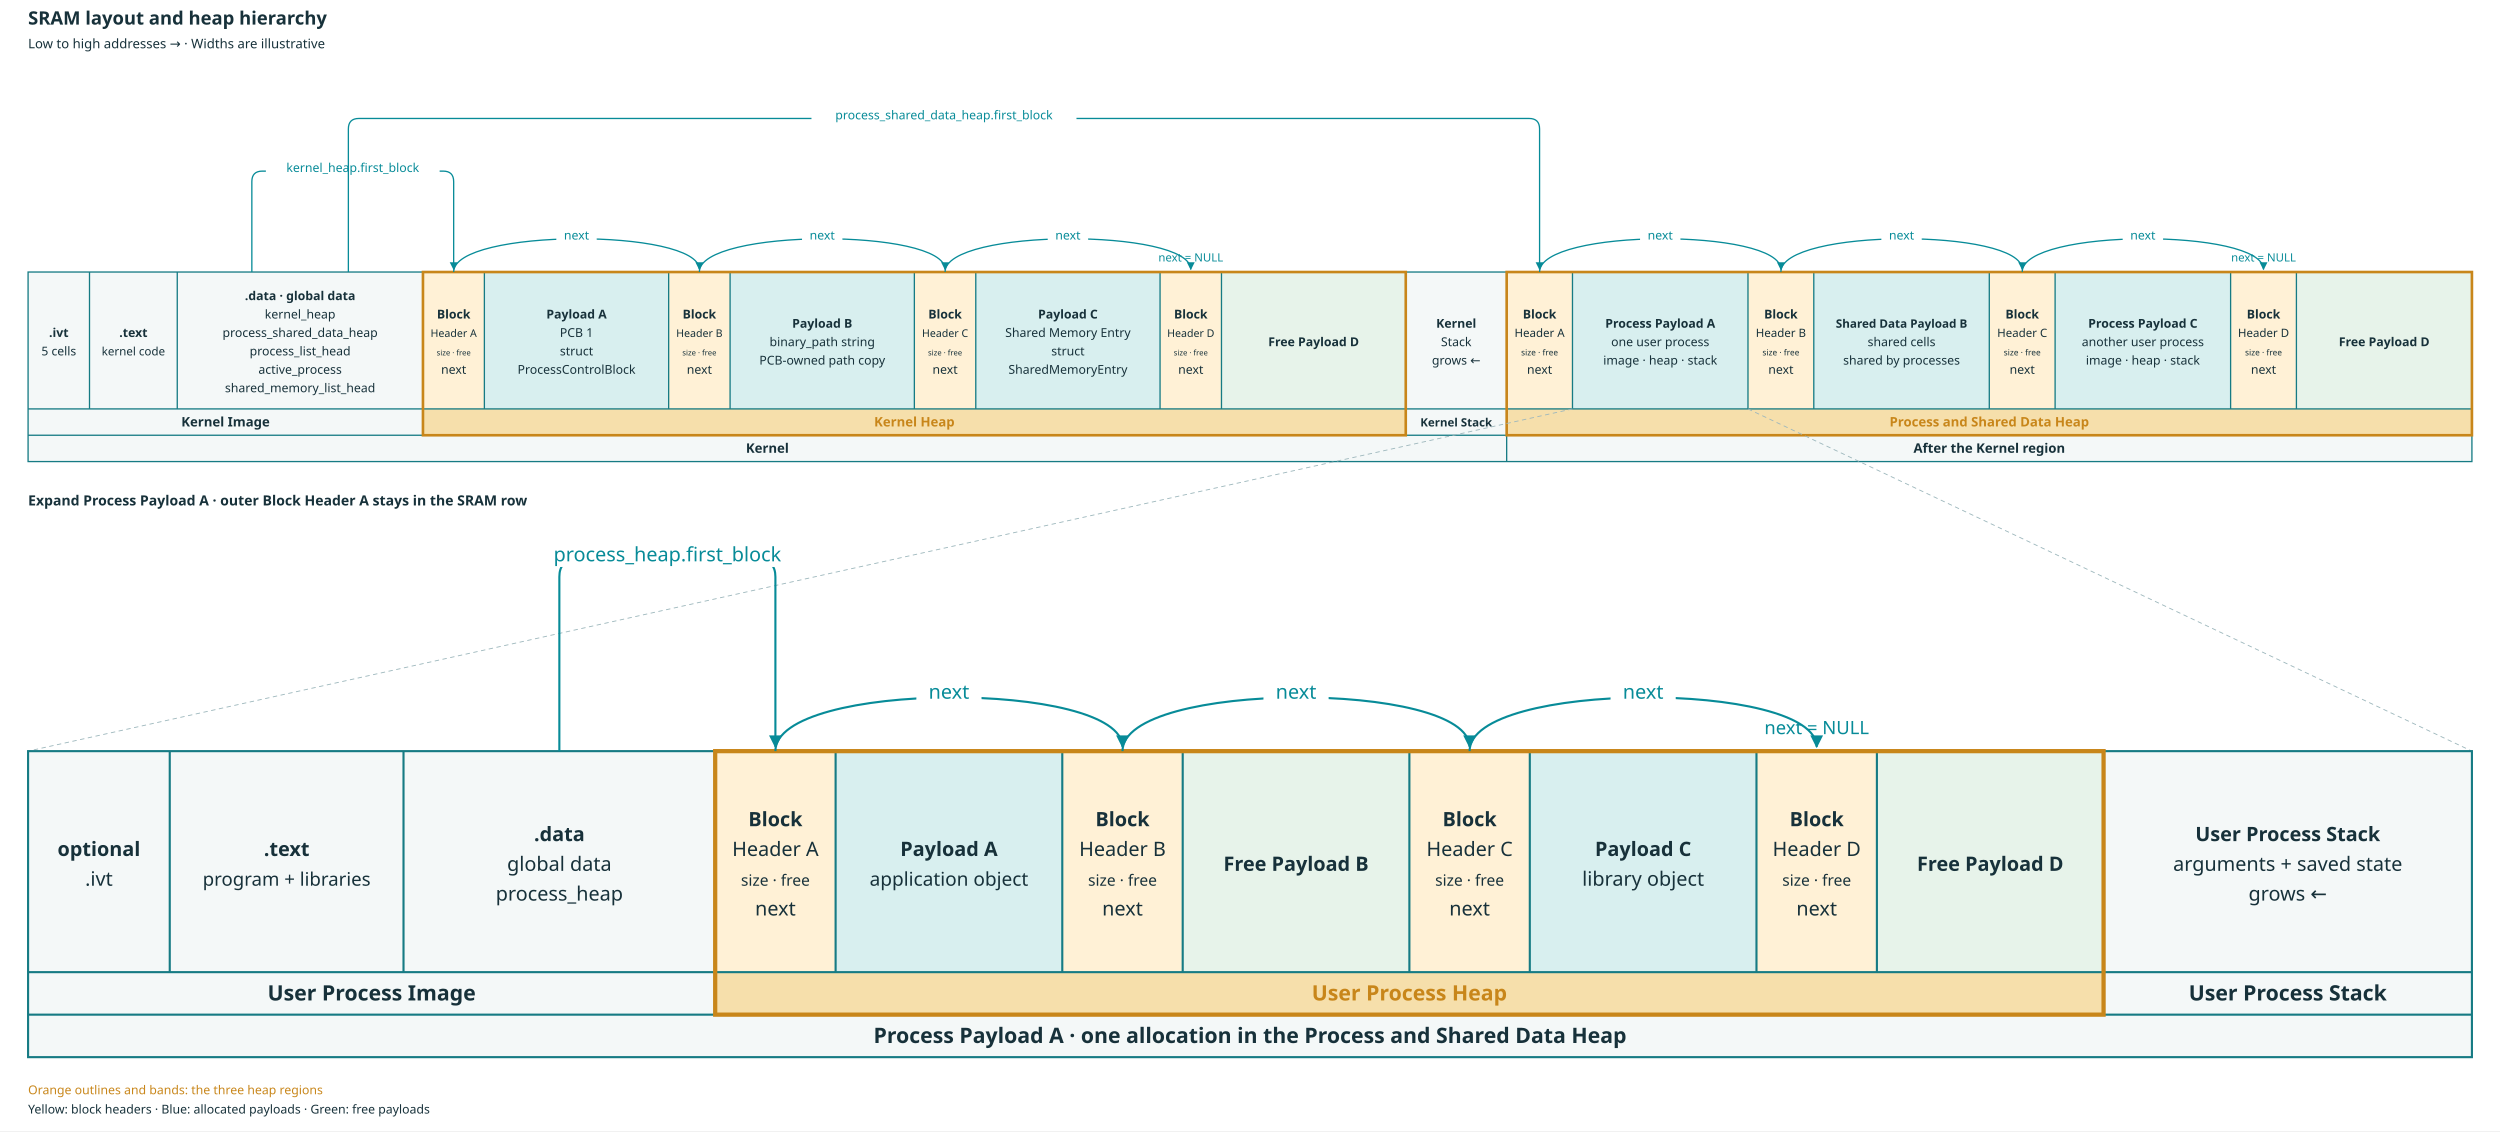
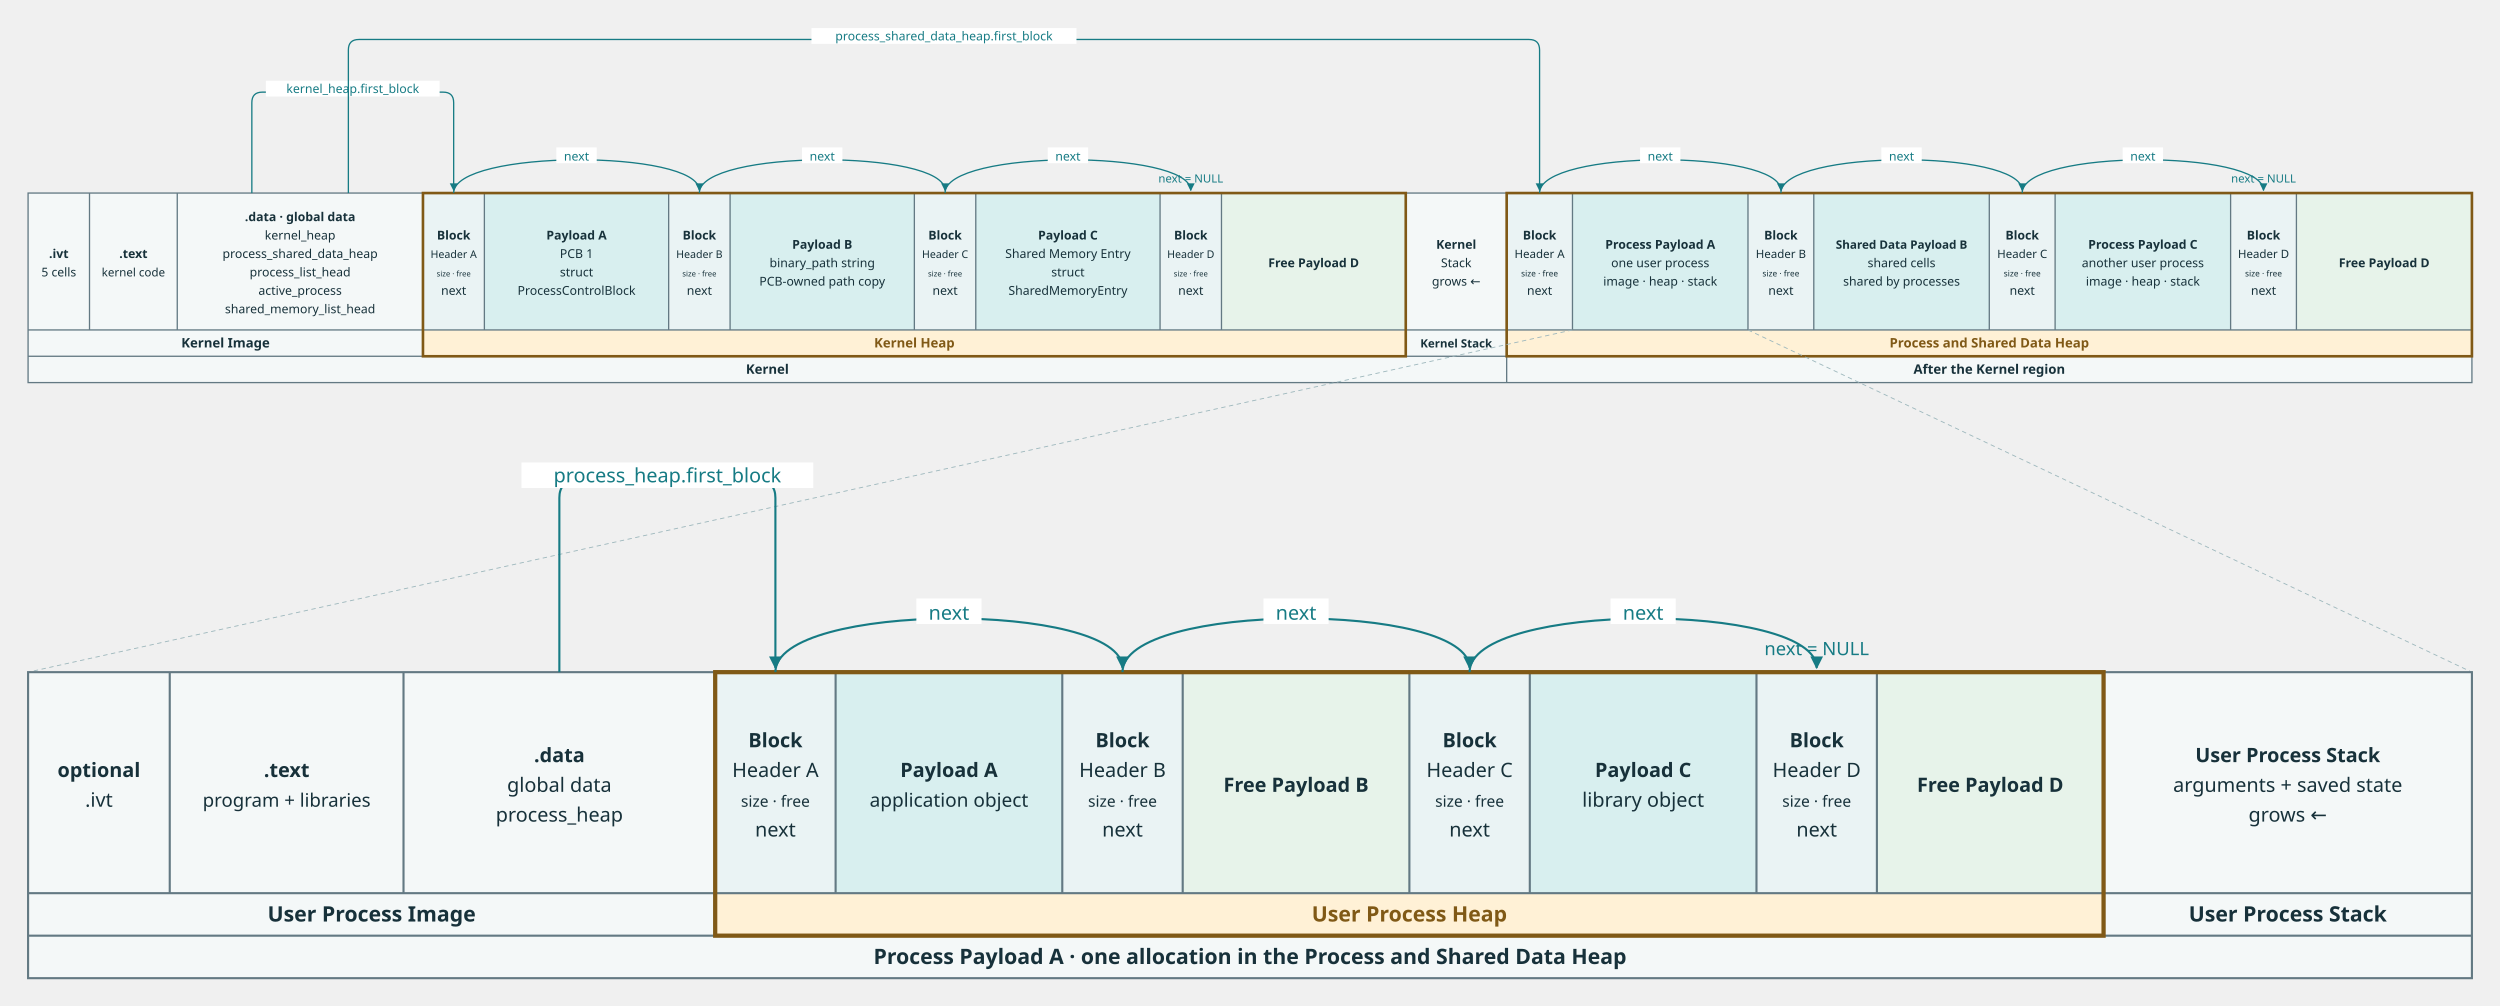
- <svg xmlns="http://www.w3.org/2000/svg" width="2849" height="1289" viewBox="0 0 2849 1289" role="img" aria-labelledby="title desc">
+ <svg xmlns="http://www.w3.org/2000/svg" width="2849" height="1146" viewBox="0 90 2849 1146" role="img" aria-labelledby="title desc">
  <defs>
    <marker id="405ea8" viewBox="0 0 10 10" refX="9" refY="5" markerWidth="6" markerHeight="6" orient="auto-start-reverse">
-       <path d="M 0 0 L 10 5 L 0 10 z" fill="#078b98" />
+       <path d="M 0 0 L 10 5 L 0 10 z" fill="#167b84" />
    </marker>
    <marker id="785099" viewBox="0 0 10 10" refX="9" refY="5" markerWidth="6" markerHeight="6" orient="auto-start-reverse">
      <path d="M 0 0 L 10 5 L 0 10 z" fill="#167b84" />
    </marker>
    <marker id="26715b" viewBox="0 0 10 10" refX="9" refY="5" markerWidth="6" markerHeight="6" orient="auto-start-reverse">
-       <path d="M 0 0 L 10 5 L 0 10 z" fill="#2f8f61" />
+       <path d="M 0 0 L 10 5 L 0 10 z" fill="#25734f" />
    </marker>
  </defs>
-   <rect width="2849" height="1289" fill="white" />
  <g font-family="Cantarell, sans-serif">
-     <text x="32" y="28" text-anchor="start" font-size="21" font-weight="bold" fill="#17313a">SRAM layout and heap hierarchy</text>
-     <text x="32" y="55" text-anchor="start" font-size="15" font-weight="normal" fill="#17313a">Low to high addresses →   ·   Widths are illustrative</text>
    <rect x="32" y="310" width="70" height="156" fill="#f4f8f8" stroke="none" stroke-width="1" />
    <text x="67.0" y="384.0" text-anchor="middle" font-size="14" font-weight="bold" fill="#17313a">.ivt</text>
    <text x="67.0" y="405.0" text-anchor="middle" font-size="13.825" font-weight="normal" fill="#17313a">5 cells</text>
    <rect x="102" y="310" width="100" height="156" fill="#f4f8f8" stroke="none" stroke-width="1" />
    <text x="152.0" y="384.0" text-anchor="middle" font-size="14" font-weight="bold" fill="#17313a">.text</text>
    <text x="152.0" y="405.0" text-anchor="middle" font-size="13.196" font-weight="normal" fill="#17313a">kernel code</text>
    <rect x="202" y="310" width="280" height="156" fill="#f4f8f8" stroke="none" stroke-width="1" />
    <text x="342.0" y="342.0" text-anchor="middle" font-size="14" font-weight="bold" fill="#17313a">.data · global data</text>
    <text x="342.0" y="363.0" text-anchor="middle" font-size="14" font-weight="normal" fill="#17313a">kernel_heap</text>
    <text x="342.0" y="384.0" text-anchor="middle" font-size="14" font-weight="normal" fill="#17313a">process_shared_data_heap</text>
    <text x="342.0" y="405.0" text-anchor="middle" font-size="14" font-weight="normal" fill="#17313a">process_list_head</text>
    <text x="342.0" y="426.0" text-anchor="middle" font-size="14" font-weight="normal" fill="#17313a">active_process</text>
    <text x="342.0" y="447.0" text-anchor="middle" font-size="14" font-weight="normal" fill="#17313a">shared_memory_list_head</text>
-     <rect x="482" y="310" width="70" height="156" fill="#fff1d6" stroke="none" stroke-width="1" />
+     <rect x="482" y="310" width="70" height="156" fill="#eaf3f4" stroke="none" stroke-width="1" />
    <a href="../../common/heap.header#L5">
      <text x="517.0" y="363.0" text-anchor="middle" font-size="14" font-weight="bold" fill="#17313a">Block</text>
      <text x="517.0" y="384.0" text-anchor="middle" font-size="12.097" font-weight="normal" fill="#17313a">Header A</text>
      <text x="517.0" y="405.0" text-anchor="middle" font-size="8.798" font-weight="normal" fill="#17313a">size · free</text>
      <text x="517.0" y="426.0" text-anchor="middle" font-size="14" font-weight="normal" fill="#17313a">next</text>
    </a>
    <rect x="552" y="310" width="210" height="156" fill="#d8efef" stroke="none" stroke-width="1" />
    <a href="../../kernel/process/process.header#L31">
      <text x="657.0" y="363.0" text-anchor="middle" font-size="14" font-weight="bold" fill="#17313a">Payload A</text>
      <text x="657.0" y="384.0" text-anchor="middle" font-size="14" font-weight="normal" fill="#17313a">PCB 1</text>
      <text x="657.0" y="405.0" text-anchor="middle" font-size="14" font-weight="normal" fill="#17313a">struct</text>
      <text x="657.0" y="426.0" text-anchor="middle" font-size="14" font-weight="normal" fill="#17313a">ProcessControlBlock</text>
    </a>
-     <rect x="762" y="310" width="70" height="156" fill="#fff1d6" stroke="none" stroke-width="1" />
+     <rect x="762" y="310" width="70" height="156" fill="#eaf3f4" stroke="none" stroke-width="1" />
    <a href="../../common/heap.header#L5">
      <text x="797.0" y="363.0" text-anchor="middle" font-size="14" font-weight="bold" fill="#17313a">Block</text>
      <text x="797.0" y="384.0" text-anchor="middle" font-size="12.097" font-weight="normal" fill="#17313a">Header B</text>
      <text x="797.0" y="405.0" text-anchor="middle" font-size="8.798" font-weight="normal" fill="#17313a">size · free</text>
      <text x="797.0" y="426.0" text-anchor="middle" font-size="14" font-weight="normal" fill="#17313a">next</text>
    </a>
    <rect x="832" y="310" width="210" height="156" fill="#d8efef" stroke="none" stroke-width="1" />
    <text x="937.0" y="373.5" text-anchor="middle" font-size="14" font-weight="bold" fill="#17313a">Payload B</text>
    <text x="937.0" y="394.5" text-anchor="middle" font-size="14" font-weight="normal" fill="#17313a">binary_path string</text>
    <text x="937.0" y="415.5" text-anchor="middle" font-size="14" font-weight="normal" fill="#17313a">PCB-owned path copy</text>
-     <rect x="1042" y="310" width="70" height="156" fill="#fff1d6" stroke="none" stroke-width="1" />
+     <rect x="1042" y="310" width="70" height="156" fill="#eaf3f4" stroke="none" stroke-width="1" />
    <a href="../../common/heap.header#L5">
      <text x="1077.0" y="363.0" text-anchor="middle" font-size="14" font-weight="bold" fill="#17313a">Block</text>
      <text x="1077.0" y="384.0" text-anchor="middle" font-size="12.097" font-weight="normal" fill="#17313a">Header C</text>
      <text x="1077.0" y="405.0" text-anchor="middle" font-size="8.798" font-weight="normal" fill="#17313a">size · free</text>
      <text x="1077.0" y="426.0" text-anchor="middle" font-size="14" font-weight="normal" fill="#17313a">next</text>
    </a>
    <rect x="1112" y="310" width="210" height="156" fill="#d8efef" stroke="none" stroke-width="1" />
    <a href="../../kernel/shared_memory.header#L8">
      <text x="1217.0" y="363.0" text-anchor="middle" font-size="14" font-weight="bold" fill="#17313a">Payload C</text>
      <text x="1217.0" y="384.0" text-anchor="middle" font-size="14" font-weight="normal" fill="#17313a">Shared Memory Entry</text>
      <text x="1217.0" y="405.0" text-anchor="middle" font-size="14" font-weight="normal" fill="#17313a">struct</text>
      <text x="1217.0" y="426.0" text-anchor="middle" font-size="14" font-weight="normal" fill="#17313a">SharedMemoryEntry</text>
    </a>
-     <rect x="1322" y="310" width="70" height="156" fill="#fff1d6" stroke="none" stroke-width="1" />
+     <rect x="1322" y="310" width="70" height="156" fill="#eaf3f4" stroke="none" stroke-width="1" />
    <a href="../../common/heap.header#L5">
      <text x="1357.0" y="363.0" text-anchor="middle" font-size="14" font-weight="bold" fill="#17313a">Block</text>
      <text x="1357.0" y="384.0" text-anchor="middle" font-size="12.097" font-weight="normal" fill="#17313a">Header D</text>
      <text x="1357.0" y="405.0" text-anchor="middle" font-size="8.798" font-weight="normal" fill="#17313a">size · free</text>
      <text x="1357.0" y="426.0" text-anchor="middle" font-size="14" font-weight="normal" fill="#17313a">next</text>
    </a>
    <rect x="1392" y="310" width="210" height="156" fill="#e7f3ea" stroke="none" stroke-width="1" />
    <text x="1497.0" y="394.5" text-anchor="middle" font-size="14" font-weight="bold" fill="#17313a">Free Payload D</text>
    <rect x="1602" y="310" width="115" height="156" fill="#f4f8f8" stroke="none" stroke-width="1" />
    <text x="1659.5" y="373.5" text-anchor="middle" font-size="14" font-weight="bold" fill="#17313a">Kernel</text>
    <text x="1659.5" y="394.5" text-anchor="middle" font-size="14" font-weight="normal" fill="#17313a">Stack</text>
    <text x="1659.5" y="415.5" text-anchor="middle" font-size="14" font-weight="normal" fill="#17313a">grows ←</text>
-     <rect x="1717" y="310" width="75" height="156" fill="#fff1d6" stroke="none" stroke-width="1" />
+     <rect x="1717" y="310" width="75" height="156" fill="#eaf3f4" stroke="none" stroke-width="1" />
    <a href="../../common/heap.header#L5">
      <text x="1754.5" y="363.0" text-anchor="middle" font-size="14" font-weight="bold" fill="#17313a">Block</text>
      <text x="1754.5" y="384.0" text-anchor="middle" font-size="13.105" font-weight="normal" fill="#17313a">Header A</text>
      <text x="1754.5" y="405.0" text-anchor="middle" font-size="9.531" font-weight="normal" fill="#17313a">size · free</text>
      <text x="1754.5" y="426.0" text-anchor="middle" font-size="14" font-weight="normal" fill="#17313a">next</text>
    </a>
    <rect x="1792" y="310" width="200" height="156" fill="#d8efef" stroke="none" stroke-width="1" />
    <text x="1892.0" y="373.5" text-anchor="middle" font-size="14" font-weight="bold" fill="#17313a">Process Payload A</text>
    <text x="1892.0" y="394.5" text-anchor="middle" font-size="14" font-weight="normal" fill="#17313a">one user process</text>
    <text x="1892.0" y="415.5" text-anchor="middle" font-size="14" font-weight="normal" fill="#17313a">image · heap · stack</text>
-     <rect x="1992" y="310" width="75" height="156" fill="#fff1d6" stroke="none" stroke-width="1" />
+     <rect x="1992" y="310" width="75" height="156" fill="#eaf3f4" stroke="none" stroke-width="1" />
    <a href="../../common/heap.header#L5">
      <text x="2029.5" y="363.0" text-anchor="middle" font-size="14" font-weight="bold" fill="#17313a">Block</text>
      <text x="2029.5" y="384.0" text-anchor="middle" font-size="13.105" font-weight="normal" fill="#17313a">Header B</text>
      <text x="2029.5" y="405.0" text-anchor="middle" font-size="9.531" font-weight="normal" fill="#17313a">size · free</text>
      <text x="2029.5" y="426.0" text-anchor="middle" font-size="14" font-weight="normal" fill="#17313a">next</text>
    </a>
    <rect x="2067" y="310" width="200" height="156" fill="#d8efef" stroke="none" stroke-width="1" />
    <text x="2167.0" y="373.5" text-anchor="middle" font-size="13.305" font-weight="bold" fill="#17313a">Shared Data Payload B</text>
    <text x="2167.0" y="394.5" text-anchor="middle" font-size="14" font-weight="normal" fill="#17313a">shared cells</text>
    <text x="2167.0" y="415.5" text-anchor="middle" font-size="14" font-weight="normal" fill="#17313a">shared by processes</text>
-     <rect x="2267" y="310" width="75" height="156" fill="#fff1d6" stroke="none" stroke-width="1" />
+     <rect x="2267" y="310" width="75" height="156" fill="#eaf3f4" stroke="none" stroke-width="1" />
    <a href="../../common/heap.header#L5">
      <text x="2304.5" y="363.0" text-anchor="middle" font-size="14" font-weight="bold" fill="#17313a">Block</text>
      <text x="2304.5" y="384.0" text-anchor="middle" font-size="13.105" font-weight="normal" fill="#17313a">Header C</text>
      <text x="2304.5" y="405.0" text-anchor="middle" font-size="9.531" font-weight="normal" fill="#17313a">size · free</text>
      <text x="2304.5" y="426.0" text-anchor="middle" font-size="14" font-weight="normal" fill="#17313a">next</text>
    </a>
    <rect x="2342" y="310" width="200" height="156" fill="#d8efef" stroke="none" stroke-width="1" />
    <text x="2442.0" y="373.5" text-anchor="middle" font-size="14" font-weight="bold" fill="#17313a">Process Payload C</text>
    <text x="2442.0" y="394.5" text-anchor="middle" font-size="14" font-weight="normal" fill="#17313a">another user process</text>
    <text x="2442.0" y="415.5" text-anchor="middle" font-size="14" font-weight="normal" fill="#17313a">image · heap · stack</text>
-     <rect x="2542" y="310" width="75" height="156" fill="#fff1d6" stroke="none" stroke-width="1" />
+     <rect x="2542" y="310" width="75" height="156" fill="#eaf3f4" stroke="none" stroke-width="1" />
    <a href="../../common/heap.header#L5">
      <text x="2579.5" y="363.0" text-anchor="middle" font-size="14" font-weight="bold" fill="#17313a">Block</text>
      <text x="2579.5" y="384.0" text-anchor="middle" font-size="13.105" font-weight="normal" fill="#17313a">Header D</text>
      <text x="2579.5" y="405.0" text-anchor="middle" font-size="9.531" font-weight="normal" fill="#17313a">size · free</text>
      <text x="2579.5" y="426.0" text-anchor="middle" font-size="14" font-weight="normal" fill="#17313a">next</text>
    </a>
    <rect x="2617" y="310" width="200" height="156" fill="#e7f3ea" stroke="none" stroke-width="1" />
    <text x="2717.0" y="394.5" text-anchor="middle" font-size="14" font-weight="bold" fill="#17313a">Free Payload D</text>
    <rect x="32" y="466" width="450" height="30" fill="#f4f8f8" stroke="none" stroke-width="1" />
    <text x="257.0" y="486" text-anchor="middle" font-size="15" font-weight="bold" fill="#17313a">Kernel Image</text>
-     <rect x="482" y="466" width="1120" height="30" fill="#f6dfab" stroke="none" stroke-width="1" />
-     <text x="1042.0" y="486" text-anchor="middle" font-size="15" font-weight="bold" fill="#c8861a">Kernel Heap</text>
-     <path d="M 482 466 v 30" fill="none" stroke="#167b84" stroke-width="1.5" />
+     <rect x="482" y="466" width="1120" height="30" fill="#fff1d6" stroke="none" stroke-width="1" />
+     <text x="1042.0" y="486" text-anchor="middle" font-size="15" font-weight="bold" fill="#805916">Kernel Heap</text>
+     <path d="M 482 466 v 30" fill="none" stroke="#637983" stroke-width="1.5" />
    <rect x="1602" y="466" width="115" height="30" fill="#f4f8f8" stroke="none" stroke-width="1" />
    <text x="1659.5" y="486" text-anchor="middle" font-size="13.113" font-weight="bold" fill="#17313a">Kernel Stack</text>
-     <path d="M 1602 466 v 30" fill="none" stroke="#167b84" stroke-width="1.5" />
-     <rect x="1717" y="466" width="1100" height="30" fill="#f6dfab" stroke="none" stroke-width="1" />
-     <text x="2267.0" y="486" text-anchor="middle" font-size="15" font-weight="bold" fill="#c8861a">Process and Shared Data Heap</text>
-     <path d="M 1717 466 v 30" fill="none" stroke="#167b84" stroke-width="1.5" />
-     <path d="M 32 466 H 2817" fill="none" stroke="#167b84" stroke-width="1.5" />
+     <path d="M 1602 466 v 30" fill="none" stroke="#637983" stroke-width="1.5" />
+     <rect x="1717" y="466" width="1100" height="30" fill="#fff1d6" stroke="none" stroke-width="1" />
+     <text x="2267.0" y="486" text-anchor="middle" font-size="15" font-weight="bold" fill="#805916">Process and Shared Data Heap</text>
+     <path d="M 1717 466 v 30" fill="none" stroke="#637983" stroke-width="1.5" />
+     <path d="M 32 466 H 2817" fill="none" stroke="#637983" stroke-width="1.5" />
    <rect x="32" y="496" width="1685" height="30" fill="#f4f8f8" stroke="none" stroke-width="1" />
    <text x="874.5" y="516" text-anchor="middle" font-size="15" font-weight="bold" fill="#17313a">Kernel</text>
    <rect x="1717" y="496" width="1100" height="30" fill="#f4f8f8" stroke="none" stroke-width="1" />
    <text x="2267.0" y="516" text-anchor="middle" font-size="15" font-weight="bold" fill="#17313a">After the Kernel region</text>
-     <path d="M 1717 496 v 30" fill="none" stroke="#167b84" stroke-width="1.5" />
-     <path d="M 32 496 H 2817" fill="none" stroke="#167b84" stroke-width="1.5" />
-     <path d="M 102 310 v 156" fill="none" stroke="#167b84" stroke-width="1.5" />
-     <path d="M 202 310 v 156" fill="none" stroke="#167b84" stroke-width="1.5" />
-     <path d="M 482 310 v 156" fill="none" stroke="#167b84" stroke-width="1.5" />
-     <path d="M 552 310 v 156" fill="none" stroke="#167b84" stroke-width="1.5" />
-     <path d="M 762 310 v 156" fill="none" stroke="#167b84" stroke-width="1.5" />
-     <path d="M 832 310 v 156" fill="none" stroke="#167b84" stroke-width="1.5" />
-     <path d="M 1042 310 v 156" fill="none" stroke="#167b84" stroke-width="1.5" />
-     <path d="M 1112 310 v 156" fill="none" stroke="#167b84" stroke-width="1.5" />
-     <path d="M 1322 310 v 156" fill="none" stroke="#167b84" stroke-width="1.5" />
-     <path d="M 1392 310 v 156" fill="none" stroke="#167b84" stroke-width="1.5" />
-     <path d="M 1602 310 v 156" fill="none" stroke="#167b84" stroke-width="1.5" />
-     <path d="M 1717 310 v 156" fill="none" stroke="#167b84" stroke-width="1.5" />
-     <path d="M 1792 310 v 156" fill="none" stroke="#167b84" stroke-width="1.5" />
-     <path d="M 1992 310 v 156" fill="none" stroke="#167b84" stroke-width="1.5" />
-     <path d="M 2067 310 v 156" fill="none" stroke="#167b84" stroke-width="1.5" />
-     <path d="M 2267 310 v 156" fill="none" stroke="#167b84" stroke-width="1.5" />
-     <path d="M 2342 310 v 156" fill="none" stroke="#167b84" stroke-width="1.5" />
-     <path d="M 2542 310 v 156" fill="none" stroke="#167b84" stroke-width="1.5" />
-     <path d="M 2617 310 v 156" fill="none" stroke="#167b84" stroke-width="1.5" />
-     <rect x="32" y="310" width="2785" height="216" fill="none" stroke="#167b84" stroke-width="1.5" />
-     <rect x="482" y="310" width="1120" height="186" fill="none" stroke="#c8861a" stroke-width="3" />
-     <rect x="1717" y="310" width="1100" height="186" fill="none" stroke="#c8861a" stroke-width="3" />
-     <path d="M 517.0 310 C 517.0 260, 797.0 260, 797.0 307" fill="none" stroke="#078b98" stroke-width="1.5" marker-end="url(#405ea8)" />
+     <path d="M 1717 496 v 30" fill="none" stroke="#637983" stroke-width="1.5" />
+     <path d="M 32 496 H 2817" fill="none" stroke="#637983" stroke-width="1.5" />
+     <path d="M 102 310 v 156" fill="none" stroke="#637983" stroke-width="1.5" />
+     <path d="M 202 310 v 156" fill="none" stroke="#637983" stroke-width="1.5" />
+     <path d="M 482 310 v 156" fill="none" stroke="#637983" stroke-width="1.5" />
+     <path d="M 552 310 v 156" fill="none" stroke="#637983" stroke-width="1.5" />
+     <path d="M 762 310 v 156" fill="none" stroke="#637983" stroke-width="1.5" />
+     <path d="M 832 310 v 156" fill="none" stroke="#637983" stroke-width="1.5" />
+     <path d="M 1042 310 v 156" fill="none" stroke="#637983" stroke-width="1.5" />
+     <path d="M 1112 310 v 156" fill="none" stroke="#637983" stroke-width="1.5" />
+     <path d="M 1322 310 v 156" fill="none" stroke="#637983" stroke-width="1.5" />
+     <path d="M 1392 310 v 156" fill="none" stroke="#637983" stroke-width="1.5" />
+     <path d="M 1602 310 v 156" fill="none" stroke="#637983" stroke-width="1.5" />
+     <path d="M 1717 310 v 156" fill="none" stroke="#637983" stroke-width="1.5" />
+     <path d="M 1792 310 v 156" fill="none" stroke="#637983" stroke-width="1.5" />
+     <path d="M 1992 310 v 156" fill="none" stroke="#637983" stroke-width="1.5" />
+     <path d="M 2067 310 v 156" fill="none" stroke="#637983" stroke-width="1.5" />
+     <path d="M 2267 310 v 156" fill="none" stroke="#637983" stroke-width="1.5" />
+     <path d="M 2342 310 v 156" fill="none" stroke="#637983" stroke-width="1.5" />
+     <path d="M 2542 310 v 156" fill="none" stroke="#637983" stroke-width="1.5" />
+     <path d="M 2617 310 v 156" fill="none" stroke="#637983" stroke-width="1.5" />
+     <rect x="32" y="310" width="2785" height="216" fill="none" stroke="#637983" stroke-width="1.5" />
+     <rect x="482" y="310" width="1120" height="186" fill="none" stroke="#805916" stroke-width="3" />
+     <rect x="1717" y="310" width="1100" height="186" fill="none" stroke="#805916" stroke-width="3" />
+     <path d="M 517.0 310 C 517.0 260, 797.0 260, 797.0 307" fill="none" stroke="#167b84" stroke-width="1.5" marker-end="url(#405ea8)" />
    <rect x="634.0" y="258" width="46" height="18" fill="white" stroke="none" stroke-width="1" />
-     <text x="657.0" y="273" text-anchor="middle" font-size="14" font-weight="normal" fill="#078b98">next</text>
-     <path d="M 797.0 310 C 797.0 260, 1077.0 260, 1077.0 307" fill="none" stroke="#078b98" stroke-width="1.5" marker-end="url(#405ea8)" />
+     <text x="657.0" y="273" text-anchor="middle" font-size="14" font-weight="normal" fill="#167b84">next</text>
+     <path d="M 797.0 310 C 797.0 260, 1077.0 260, 1077.0 307" fill="none" stroke="#167b84" stroke-width="1.5" marker-end="url(#405ea8)" />
    <rect x="914.0" y="258" width="46" height="18" fill="white" stroke="none" stroke-width="1" />
-     <text x="937.0" y="273" text-anchor="middle" font-size="14" font-weight="normal" fill="#078b98">next</text>
-     <path d="M 1077.0 310 C 1077.0 260, 1357.0 260, 1357.0 307" fill="none" stroke="#078b98" stroke-width="1.5" marker-end="url(#405ea8)" />
+     <text x="937.0" y="273" text-anchor="middle" font-size="14" font-weight="normal" fill="#167b84">next</text>
+     <path d="M 1077.0 310 C 1077.0 260, 1357.0 260, 1357.0 307" fill="none" stroke="#167b84" stroke-width="1.5" marker-end="url(#405ea8)" />
    <rect x="1194.0" y="258" width="46" height="18" fill="white" stroke="none" stroke-width="1" />
-     <text x="1217.0" y="273" text-anchor="middle" font-size="14" font-weight="normal" fill="#078b98">next</text>
-     <text x="1357.0" y="298" text-anchor="middle" font-size="13" font-weight="normal" fill="#078b98">next = NULL</text>
-     <path d="M 1754.5 310 C 1754.5 260, 2029.5 260, 2029.5 307" fill="none" stroke="#078b98" stroke-width="1.5" marker-end="url(#405ea8)" />
+     <text x="1217.0" y="273" text-anchor="middle" font-size="14" font-weight="normal" fill="#167b84">next</text>
+     <text x="1357.0" y="298" text-anchor="middle" font-size="13" font-weight="normal" fill="#167b84">next = NULL</text>
+     <path d="M 1754.5 310 C 1754.5 260, 2029.5 260, 2029.5 307" fill="none" stroke="#167b84" stroke-width="1.5" marker-end="url(#405ea8)" />
    <rect x="1869.0" y="258" width="46" height="18" fill="white" stroke="none" stroke-width="1" />
-     <text x="1892.0" y="273" text-anchor="middle" font-size="14" font-weight="normal" fill="#078b98">next</text>
-     <path d="M 2029.5 310 C 2029.5 260, 2304.5 260, 2304.5 307" fill="none" stroke="#078b98" stroke-width="1.5" marker-end="url(#405ea8)" />
+     <text x="1892.0" y="273" text-anchor="middle" font-size="14" font-weight="normal" fill="#167b84">next</text>
+     <path d="M 2029.5 310 C 2029.5 260, 2304.5 260, 2304.5 307" fill="none" stroke="#167b84" stroke-width="1.5" marker-end="url(#405ea8)" />
    <rect x="2144.0" y="258" width="46" height="18" fill="white" stroke="none" stroke-width="1" />
-     <text x="2167.0" y="273" text-anchor="middle" font-size="14" font-weight="normal" fill="#078b98">next</text>
-     <path d="M 2304.5 310 C 2304.5 260, 2579.5 260, 2579.5 307" fill="none" stroke="#078b98" stroke-width="1.5" marker-end="url(#405ea8)" />
+     <text x="2167.0" y="273" text-anchor="middle" font-size="14" font-weight="normal" fill="#167b84">next</text>
+     <path d="M 2304.5 310 C 2304.5 260, 2579.5 260, 2579.5 307" fill="none" stroke="#167b84" stroke-width="1.5" marker-end="url(#405ea8)" />
    <rect x="2419.0" y="258" width="46" height="18" fill="white" stroke="none" stroke-width="1" />
-     <text x="2442.0" y="273" text-anchor="middle" font-size="14" font-weight="normal" fill="#078b98">next</text>
-     <text x="2579.5" y="298" text-anchor="middle" font-size="13" font-weight="normal" fill="#078b98">next = NULL</text>
-     <path d="M 287.0 310 V 207 Q 287.0 195 299.0 195 H 505.0 Q 517.0 195 517.0 207 V 307" fill="none" stroke="#078b98" stroke-width="1.5" marker-end="url(#405ea8)" />
+     <text x="2442.0" y="273" text-anchor="middle" font-size="14" font-weight="normal" fill="#167b84">next</text>
+     <text x="2579.5" y="298" text-anchor="middle" font-size="13" font-weight="normal" fill="#167b84">next = NULL</text>
+     <path d="M 287.0 310 V 207 Q 287.0 195 299.0 195 H 505.0 Q 517.0 195 517.0 207 V 307" fill="none" stroke="#167b84" stroke-width="1.5" marker-end="url(#405ea8)" />
    <rect x="303.0" y="182" width="198" height="18" fill="white" stroke="none" stroke-width="1" />
-     <text x="402.0" y="196" text-anchor="middle" font-size="14" font-weight="normal" fill="#078b98">kernel_heap.first_block</text>
-     <path d="M 397.0 310 V 147 Q 397.0 135 409.0 135 H 1742.5 Q 1754.5 135 1754.5 147 V 307" fill="none" stroke="#078b98" stroke-width="1.5" marker-end="url(#405ea8)" />
+     <text x="402.0" y="196" text-anchor="middle" font-size="14" font-weight="normal" fill="#167b84">kernel_heap.first_block</text>
+     <path d="M 397.0 310 V 147 Q 397.0 135 409.0 135 H 1742.5 Q 1754.5 135 1754.5 147 V 307" fill="none" stroke="#167b84" stroke-width="1.5" marker-end="url(#405ea8)" />
    <rect x="924.75" y="122" width="302" height="18" fill="white" stroke="none" stroke-width="1" />
-     <text x="1075.75" y="136" text-anchor="middle" font-size="14" font-weight="normal" fill="#078b98">process_shared_data_heap.first_block</text>
+     <text x="1075.75" y="136" text-anchor="middle" font-size="14" font-weight="normal" fill="#167b84">process_shared_data_heap.first_block</text>
    <path d="M 1792 466 L 32.0 856 M 1992 466 L 2817.0 856" fill="none" stroke="#9db7bc" stroke-dasharray="5 4" />
-     <text x="32" y="576" text-anchor="start" font-size="16" font-weight="bold" fill="#17313a">Expand Process Payload A · outer Block Header A stays in the SRAM row</text>
    <g transform="translate(-19.66377 355.5072) scale(1.614493)">
      <rect x="32" y="310" width="100" height="156" fill="#f4f8f8" stroke="none" stroke-width="1" />
      <text x="82.0" y="384.0" text-anchor="middle" font-size="14" font-weight="bold" fill="#17313a">optional</text>
      <text x="82.0" y="405.0" text-anchor="middle" font-size="14" font-weight="normal" fill="#17313a">.ivt</text>
      <rect x="132" y="310" width="165" height="156" fill="#f4f8f8" stroke="none" stroke-width="1" />
      <text x="214.5" y="384.0" text-anchor="middle" font-size="14" font-weight="bold" fill="#17313a">.text</text>
      <text x="214.5" y="405.0" text-anchor="middle" font-size="13.158" font-weight="normal" fill="#17313a">program + libraries</text>
      <rect x="297" y="310" width="220" height="156" fill="#f4f8f8" stroke="none" stroke-width="1" />
      <a href="../../library/stdlib/malloc.picoc#L6">
        <text x="407.0" y="373.5" text-anchor="middle" font-size="14" font-weight="bold" fill="#17313a">.data</text>
        <text x="407.0" y="394.5" text-anchor="middle" font-size="14" font-weight="normal" fill="#17313a">global data</text>
        <text x="407.0" y="415.5" text-anchor="middle" font-size="14" font-weight="normal" fill="#17313a">process_heap</text>
      </a>
-       <rect x="517" y="310" width="85" height="156" fill="#fff1d6" stroke="none" stroke-width="1" />
+       <rect x="517" y="310" width="85" height="156" fill="#eaf3f4" stroke="none" stroke-width="1" />
      <a href="../../common/heap.header#L5">
        <text x="559.5" y="363.0" text-anchor="middle" font-size="14" font-weight="bold" fill="#17313a">Block</text>
        <text x="559.5" y="384.0" text-anchor="middle" font-size="14" font-weight="normal" fill="#17313a">Header A</text>
        <text x="559.5" y="405.0" text-anchor="middle" font-size="10.997" font-weight="normal" fill="#17313a">size · free</text>
        <text x="559.5" y="426.0" text-anchor="middle" font-size="14" font-weight="normal" fill="#17313a">next</text>
      </a>
      <rect x="602" y="310" width="160" height="156" fill="#d8efef" stroke="none" stroke-width="1" />
      <text x="682.0" y="384.0" text-anchor="middle" font-size="14" font-weight="bold" fill="#17313a">Payload A</text>
      <text x="682.0" y="405.0" text-anchor="middle" font-size="13.441" font-weight="normal" fill="#17313a">application object</text>
-       <rect x="762" y="310" width="85" height="156" fill="#fff1d6" stroke="none" stroke-width="1" />
+       <rect x="762" y="310" width="85" height="156" fill="#eaf3f4" stroke="none" stroke-width="1" />
      <a href="../../common/heap.header#L5">
        <text x="804.5" y="363.0" text-anchor="middle" font-size="14" font-weight="bold" fill="#17313a">Block</text>
        <text x="804.5" y="384.0" text-anchor="middle" font-size="14" font-weight="normal" fill="#17313a">Header B</text>
        <text x="804.5" y="405.0" text-anchor="middle" font-size="10.997" font-weight="normal" fill="#17313a">size · free</text>
        <text x="804.5" y="426.0" text-anchor="middle" font-size="14" font-weight="normal" fill="#17313a">next</text>
      </a>
      <rect x="847" y="310" width="160" height="156" fill="#e7f3ea" stroke="none" stroke-width="1" />
      <text x="927.0" y="394.5" text-anchor="middle" font-size="14" font-weight="bold" fill="#17313a">Free Payload B</text>
-       <rect x="1007" y="310" width="85" height="156" fill="#fff1d6" stroke="none" stroke-width="1" />
+       <rect x="1007" y="310" width="85" height="156" fill="#eaf3f4" stroke="none" stroke-width="1" />
      <a href="../../common/heap.header#L5">
        <text x="1049.5" y="363.0" text-anchor="middle" font-size="14" font-weight="bold" fill="#17313a">Block</text>
        <text x="1049.5" y="384.0" text-anchor="middle" font-size="14" font-weight="normal" fill="#17313a">Header C</text>
        <text x="1049.5" y="405.0" text-anchor="middle" font-size="10.997" font-weight="normal" fill="#17313a">size · free</text>
        <text x="1049.5" y="426.0" text-anchor="middle" font-size="14" font-weight="normal" fill="#17313a">next</text>
      </a>
      <rect x="1092" y="310" width="160" height="156" fill="#d8efef" stroke="none" stroke-width="1" />
      <text x="1172.0" y="384.0" text-anchor="middle" font-size="14" font-weight="bold" fill="#17313a">Payload C</text>
      <text x="1172.0" y="405.0" text-anchor="middle" font-size="14" font-weight="normal" fill="#17313a">library object</text>
-       <rect x="1252" y="310" width="85" height="156" fill="#fff1d6" stroke="none" stroke-width="1" />
+       <rect x="1252" y="310" width="85" height="156" fill="#eaf3f4" stroke="none" stroke-width="1" />
      <a href="../../common/heap.header#L5">
        <text x="1294.5" y="363.0" text-anchor="middle" font-size="14" font-weight="bold" fill="#17313a">Block</text>
        <text x="1294.5" y="384.0" text-anchor="middle" font-size="14" font-weight="normal" fill="#17313a">Header D</text>
        <text x="1294.5" y="405.0" text-anchor="middle" font-size="10.997" font-weight="normal" fill="#17313a">size · free</text>
        <text x="1294.5" y="426.0" text-anchor="middle" font-size="14" font-weight="normal" fill="#17313a">next</text>
      </a>
      <rect x="1337" y="310" width="160" height="156" fill="#e7f3ea" stroke="none" stroke-width="1" />
      <text x="1417.0" y="394.5" text-anchor="middle" font-size="14" font-weight="bold" fill="#17313a">Free Payload D</text>
      <rect x="1497" y="310" width="260" height="156" fill="#f4f8f8" stroke="none" stroke-width="1" />
      <text x="1627.0" y="373.5" text-anchor="middle" font-size="14" font-weight="bold" fill="#17313a">User Process Stack</text>
      <text x="1627.0" y="394.5" text-anchor="middle" font-size="14" font-weight="normal" fill="#17313a">arguments + saved state</text>
      <text x="1627.0" y="415.5" text-anchor="middle" font-size="14" font-weight="normal" fill="#17313a">grows ←</text>
      <rect x="32" y="466" width="485" height="30" fill="#f4f8f8" stroke="none" stroke-width="1" />
      <text x="274.5" y="486" text-anchor="middle" font-size="15" font-weight="bold" fill="#17313a">User Process Image</text>
-       <rect x="517" y="466" width="980" height="30" fill="#f6dfab" stroke="none" stroke-width="1" />
-       <text x="1007.0" y="486" text-anchor="middle" font-size="15" font-weight="bold" fill="#c8861a">User Process Heap</text>
-       <path d="M 517 466 v 30" fill="none" stroke="#167b84" stroke-width="1.5" />
+       <rect x="517" y="466" width="980" height="30" fill="#fff1d6" stroke="none" stroke-width="1" />
+       <text x="1007.0" y="486" text-anchor="middle" font-size="15" font-weight="bold" fill="#805916">User Process Heap</text>
+       <path d="M 517 466 v 30" fill="none" stroke="#637983" stroke-width="1.5" />
      <rect x="1497" y="466" width="260" height="30" fill="#f4f8f8" stroke="none" stroke-width="1" />
      <text x="1627.0" y="486" text-anchor="middle" font-size="15" font-weight="bold" fill="#17313a">User Process Stack</text>
-       <path d="M 1497 466 v 30" fill="none" stroke="#167b84" stroke-width="1.5" />
-       <path d="M 32 466 H 1757" fill="none" stroke="#167b84" stroke-width="1.5" />
+       <path d="M 1497 466 v 30" fill="none" stroke="#637983" stroke-width="1.5" />
+       <path d="M 32 466 H 1757" fill="none" stroke="#637983" stroke-width="1.5" />
      <rect x="32" y="496" width="1725" height="30" fill="#f4f8f8" stroke="none" stroke-width="1" />
      <text x="894.5" y="516" text-anchor="middle" font-size="15" font-weight="bold" fill="#17313a">Process Payload A · one allocation in the Process and Shared Data Heap</text>
-       <path d="M 32 496 H 1757" fill="none" stroke="#167b84" stroke-width="1.5" />
-       <path d="M 132 310 v 156" fill="none" stroke="#167b84" stroke-width="1.5" />
-       <path d="M 297 310 v 156" fill="none" stroke="#167b84" stroke-width="1.5" />
-       <path d="M 517 310 v 156" fill="none" stroke="#167b84" stroke-width="1.5" />
-       <path d="M 602 310 v 156" fill="none" stroke="#167b84" stroke-width="1.5" />
-       <path d="M 762 310 v 156" fill="none" stroke="#167b84" stroke-width="1.5" />
-       <path d="M 847 310 v 156" fill="none" stroke="#167b84" stroke-width="1.5" />
-       <path d="M 1007 310 v 156" fill="none" stroke="#167b84" stroke-width="1.5" />
-       <path d="M 1092 310 v 156" fill="none" stroke="#167b84" stroke-width="1.5" />
-       <path d="M 1252 310 v 156" fill="none" stroke="#167b84" stroke-width="1.5" />
-       <path d="M 1337 310 v 156" fill="none" stroke="#167b84" stroke-width="1.5" />
-       <path d="M 1497 310 v 156" fill="none" stroke="#167b84" stroke-width="1.5" />
-       <rect x="32" y="310" width="1725" height="216" fill="none" stroke="#167b84" stroke-width="1.5" />
-       <rect x="517" y="310" width="980" height="186" fill="none" stroke="#c8861a" stroke-width="3" />
-       <path d="M 407.0 310 V 187 Q 407.0 175 419.0 175 H 547.5 Q 559.5 175 559.5 187 V 307" fill="none" stroke="#078b98" stroke-width="1.5" marker-end="url(#405ea8)" />
+       <path d="M 32 496 H 1757" fill="none" stroke="#637983" stroke-width="1.5" />
+       <path d="M 132 310 v 156" fill="none" stroke="#637983" stroke-width="1.5" />
+       <path d="M 297 310 v 156" fill="none" stroke="#637983" stroke-width="1.5" />
+       <path d="M 517 310 v 156" fill="none" stroke="#637983" stroke-width="1.5" />
+       <path d="M 602 310 v 156" fill="none" stroke="#637983" stroke-width="1.5" />
+       <path d="M 762 310 v 156" fill="none" stroke="#637983" stroke-width="1.5" />
+       <path d="M 847 310 v 156" fill="none" stroke="#637983" stroke-width="1.5" />
+       <path d="M 1007 310 v 156" fill="none" stroke="#637983" stroke-width="1.5" />
+       <path d="M 1092 310 v 156" fill="none" stroke="#637983" stroke-width="1.5" />
+       <path d="M 1252 310 v 156" fill="none" stroke="#637983" stroke-width="1.5" />
+       <path d="M 1337 310 v 156" fill="none" stroke="#637983" stroke-width="1.5" />
+       <path d="M 1497 310 v 156" fill="none" stroke="#637983" stroke-width="1.5" />
+       <rect x="32" y="310" width="1725" height="216" fill="none" stroke="#637983" stroke-width="1.5" />
+       <rect x="517" y="310" width="980" height="186" fill="none" stroke="#805916" stroke-width="3" />
+       <path d="M 407.0 310 V 187 Q 407.0 175 419.0 175 H 547.5 Q 559.5 175 559.5 187 V 307" fill="none" stroke="#167b84" stroke-width="1.5" marker-end="url(#405ea8)" />
      <rect x="380.25" y="162" width="206" height="18" fill="white" stroke="none" stroke-width="1" />
-       <text x="483.25" y="176" text-anchor="middle" font-size="14" font-weight="normal" fill="#078b98">process_heap.first_block</text>
-       <path d="M 559.5 310 C 559.5 260, 804.5 260, 804.5 307" fill="none" stroke="#078b98" stroke-width="1.5" marker-end="url(#405ea8)" />
+       <text x="483.25" y="176" text-anchor="middle" font-size="14" font-weight="normal" fill="#167b84">process_heap.first_block</text>
+       <path d="M 559.5 310 C 559.5 260, 804.5 260, 804.5 307" fill="none" stroke="#167b84" stroke-width="1.5" marker-end="url(#405ea8)" />
      <rect x="659.0" y="258" width="46" height="18" fill="white" stroke="none" stroke-width="1" />
-       <text x="682.0" y="273" text-anchor="middle" font-size="14" font-weight="normal" fill="#078b98">next</text>
-       <path d="M 804.5 310 C 804.5 260, 1049.5 260, 1049.5 307" fill="none" stroke="#078b98" stroke-width="1.5" marker-end="url(#405ea8)" />
+       <text x="682.0" y="273" text-anchor="middle" font-size="14" font-weight="normal" fill="#167b84">next</text>
+       <path d="M 804.5 310 C 804.5 260, 1049.5 260, 1049.5 307" fill="none" stroke="#167b84" stroke-width="1.5" marker-end="url(#405ea8)" />
      <rect x="904.0" y="258" width="46" height="18" fill="white" stroke="none" stroke-width="1" />
-       <text x="927.0" y="273" text-anchor="middle" font-size="14" font-weight="normal" fill="#078b98">next</text>
-       <path d="M 1049.5 310 C 1049.5 260, 1294.5 260, 1294.5 307" fill="none" stroke="#078b98" stroke-width="1.5" marker-end="url(#405ea8)" />
+       <text x="927.0" y="273" text-anchor="middle" font-size="14" font-weight="normal" fill="#167b84">next</text>
+       <path d="M 1049.5 310 C 1049.5 260, 1294.5 260, 1294.5 307" fill="none" stroke="#167b84" stroke-width="1.5" marker-end="url(#405ea8)" />
      <rect x="1149.0" y="258" width="46" height="18" fill="white" stroke="none" stroke-width="1" />
-       <text x="1172.0" y="273" text-anchor="middle" font-size="14" font-weight="normal" fill="#078b98">next</text>
-       <text x="1294.5" y="298" text-anchor="middle" font-size="13" font-weight="normal" fill="#078b98">next = NULL</text>
+       <text x="1172.0" y="273" text-anchor="middle" font-size="14" font-weight="normal" fill="#167b84">next</text>
+       <text x="1294.5" y="298" text-anchor="middle" font-size="13" font-weight="normal" fill="#167b84">next = NULL</text>
    </g>
-     <text x="32" y="1247" text-anchor="start" font-size="14" font-weight="normal" fill="#c8861a">Orange outlines and bands: the three heap regions</text>
-     <text x="32" y="1269" text-anchor="start" font-size="14" font-weight="normal" fill="#17313a">Yellow: block headers   ·   Blue: allocated payloads   ·   Green: free payloads</text>
  </g>
</svg>
